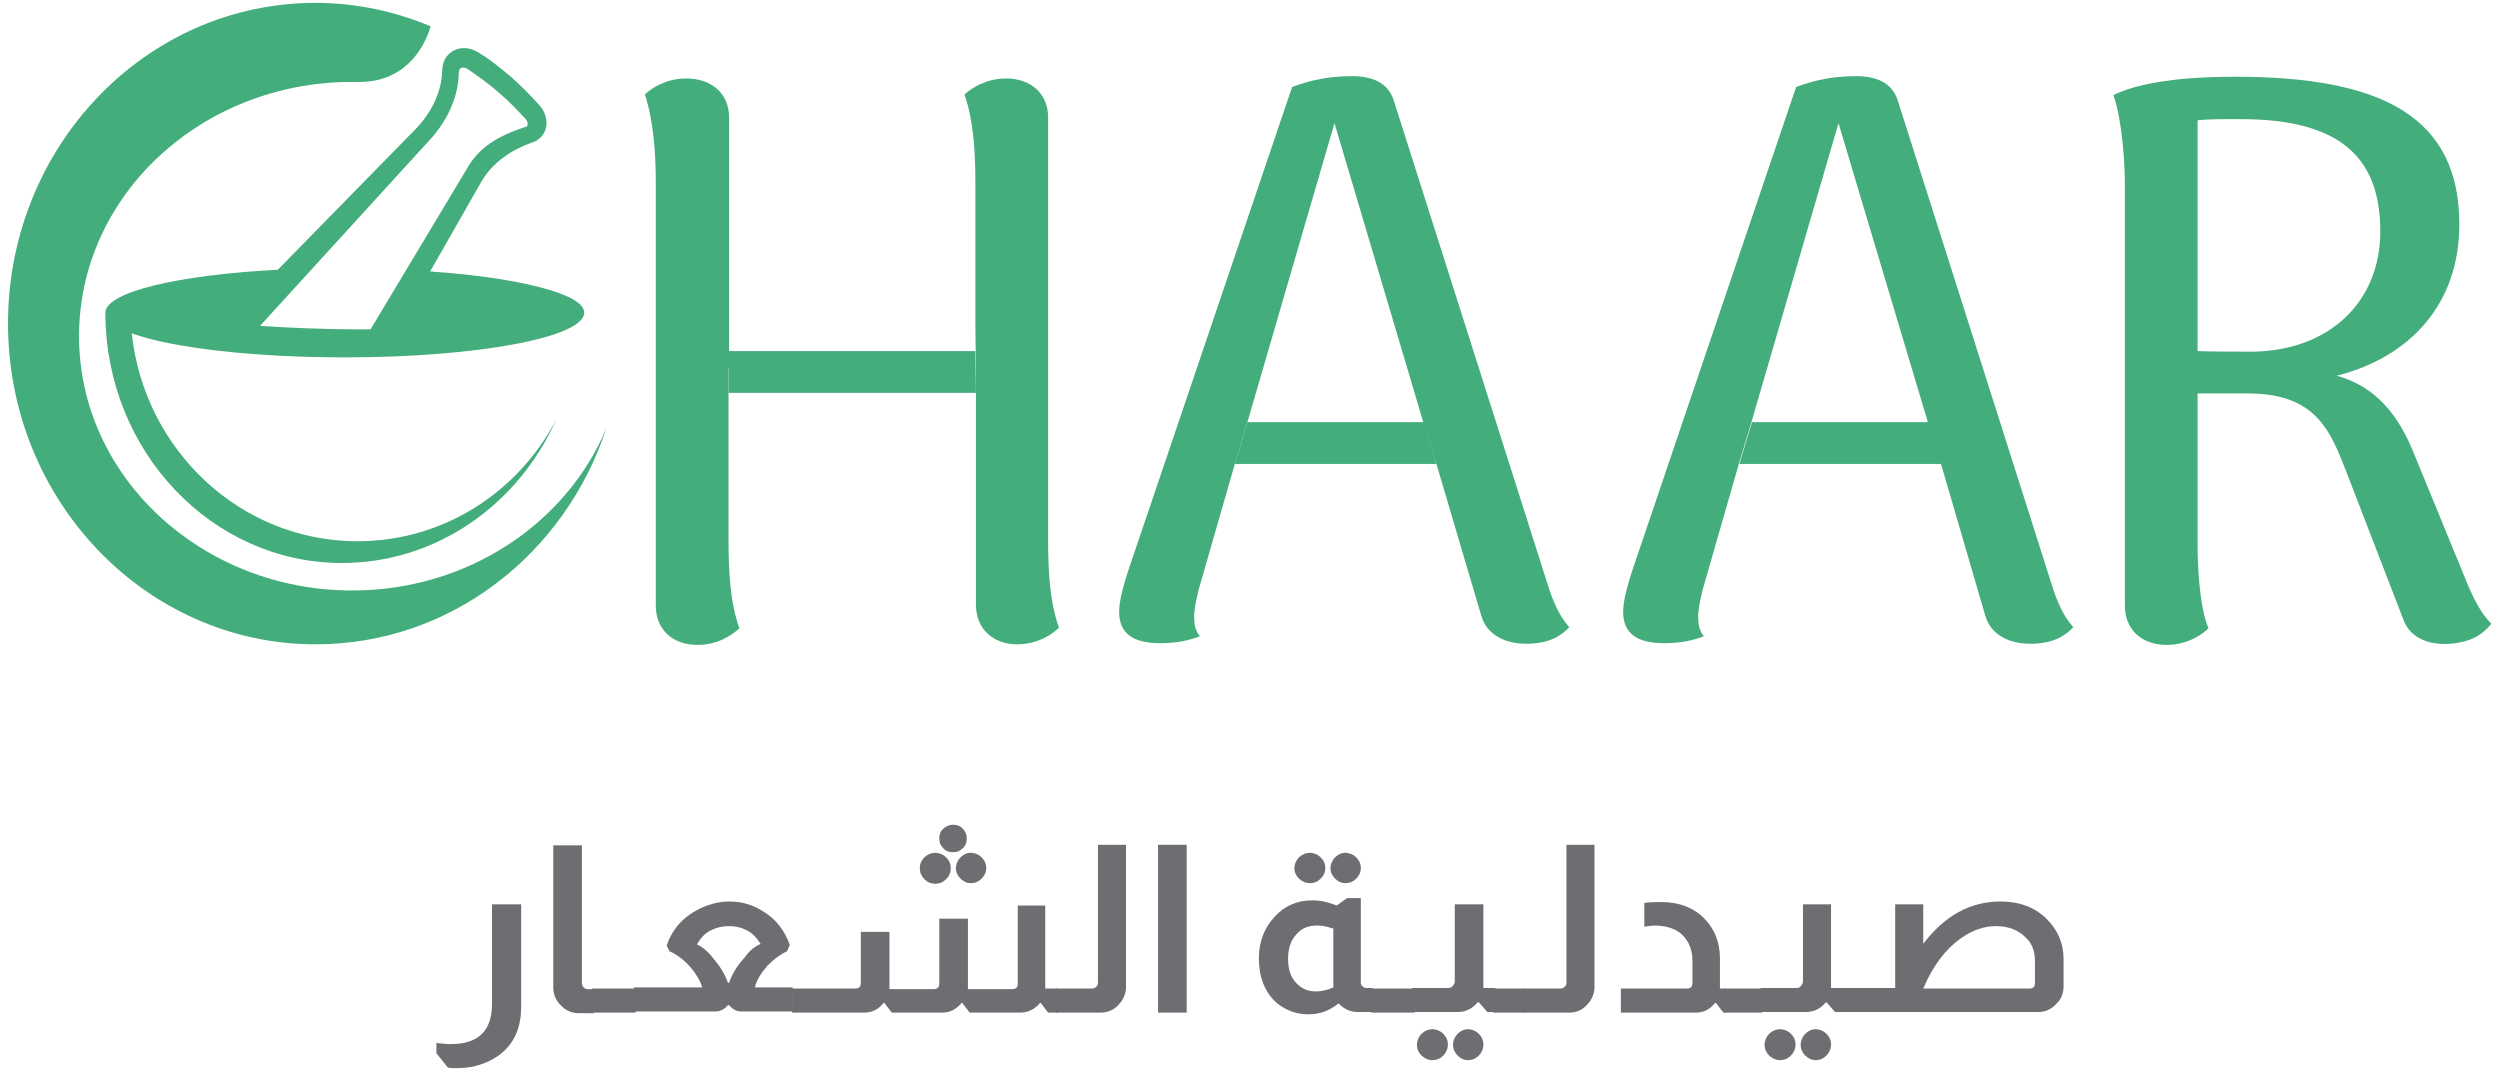
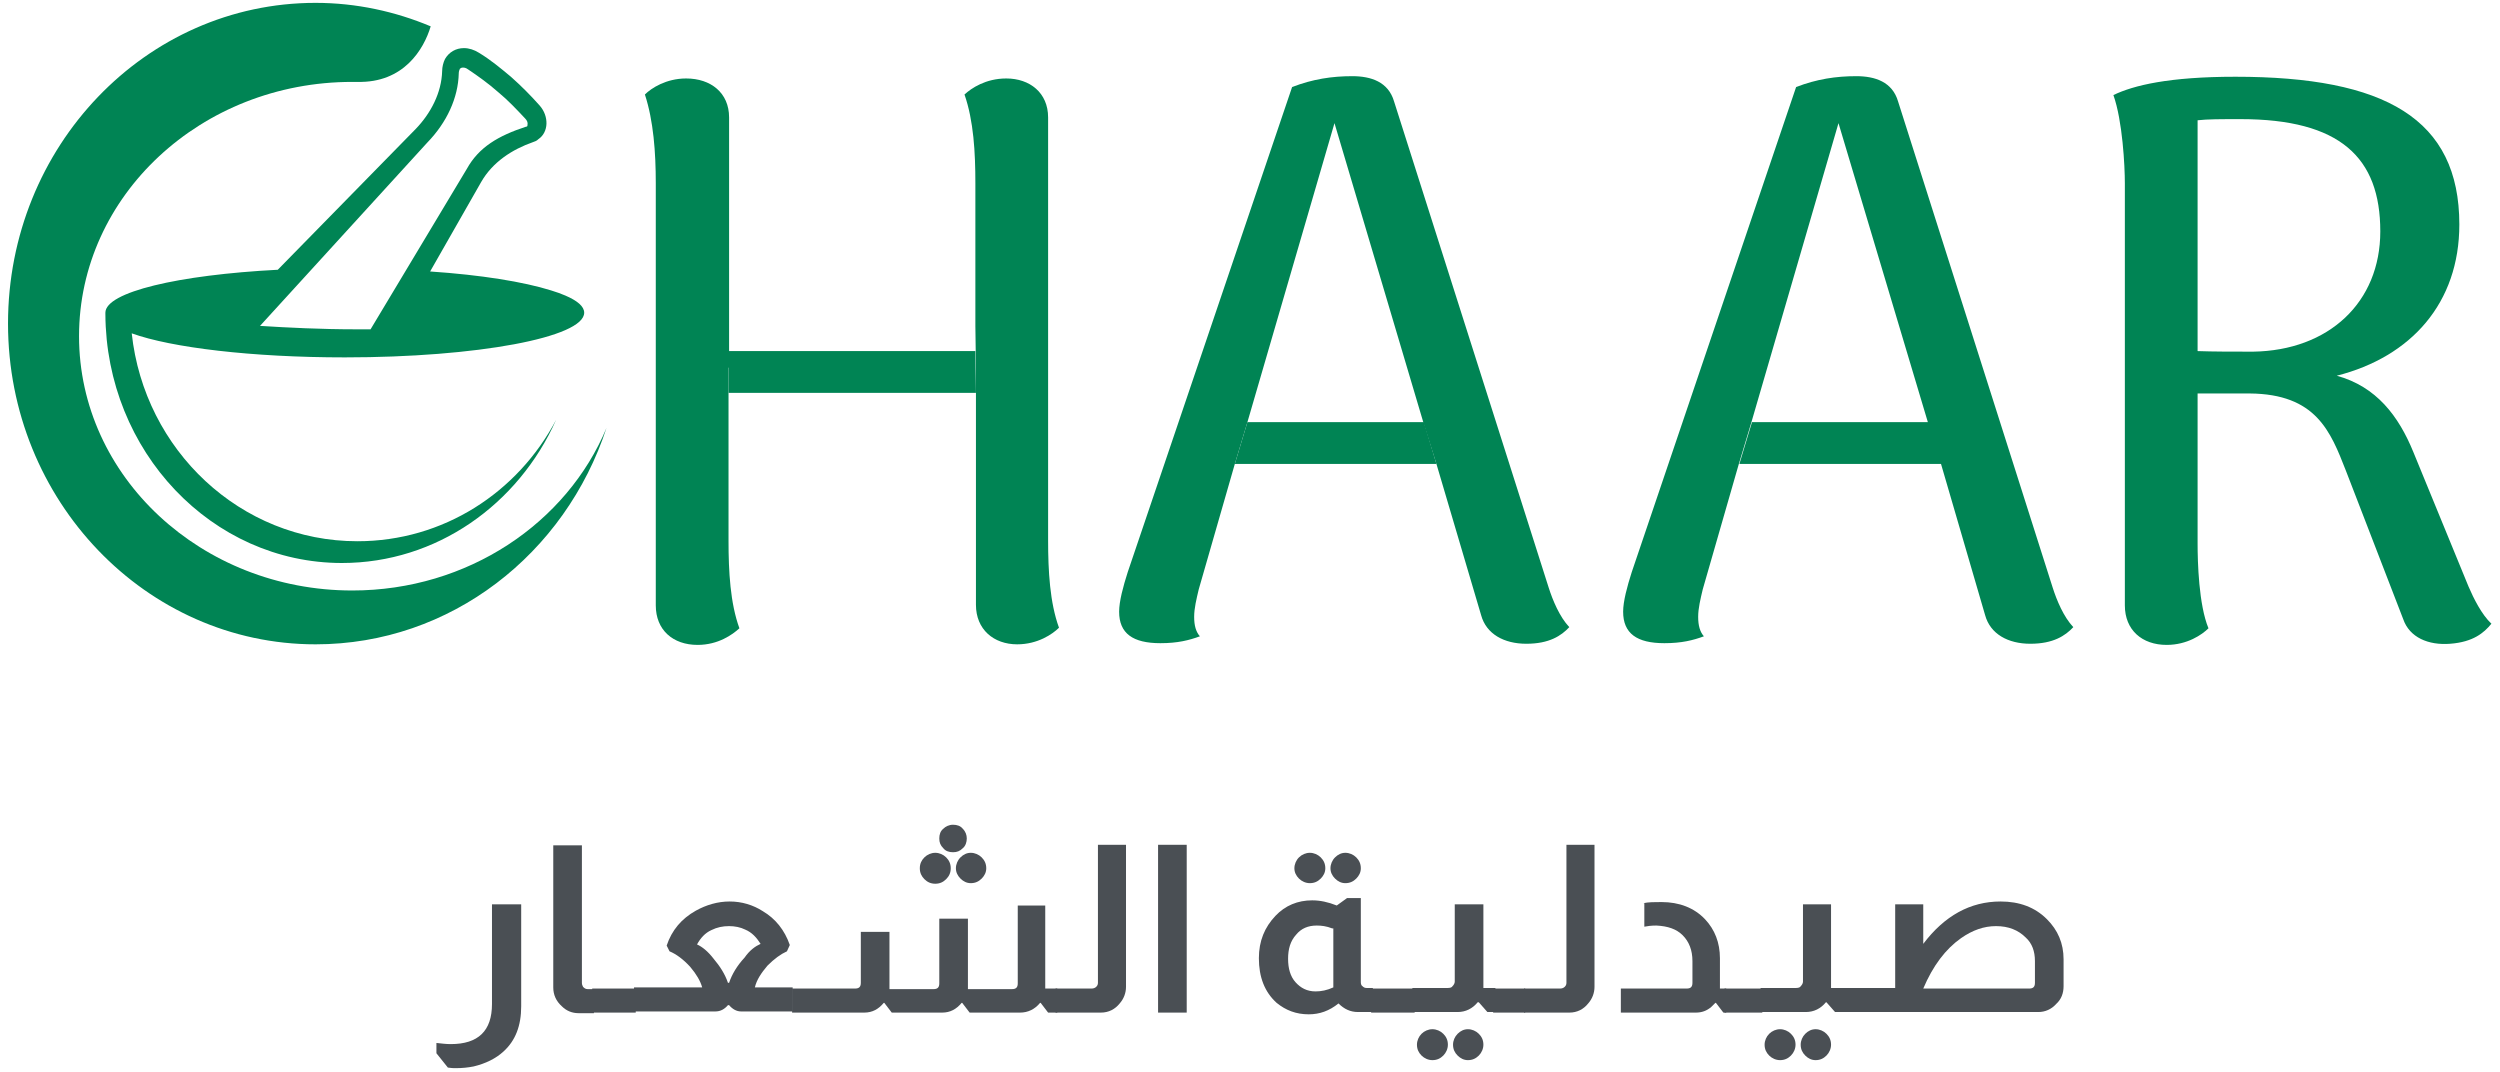
<svg xmlns="http://www.w3.org/2000/svg" version="1.1" id="Layer_1" x="0px" y="0px" viewBox="0 0 436.5 187.1" style="enable-background:new 0 0 436.5 187.1;" xml:space="preserve">
  <style type="text/css">
- 	.st0{fill:#44AD7C;}
- 	.st1{fill:#6D6E71;}
+ 	.st0{fill:#008454;}
+ 	.st1{fill:#4A4F54;}
</style>
  <g>
    <g>
      <path class="st0" d="M170.3,56.9V32c0-5.4-0.3-10.9-1.9-15.5c1.2-1.1,3.7-2.8,7.3-2.8c4.1,0,7.3,2.5,7.3,6.8v73.8    c0,5.4,0.3,10.9,1.9,15.3c-1.1,1.1-3.7,2.9-7.3,2.9c-4.1,0-7.2-2.6-7.2-6.9V64.2L170.3,56.9z" />
      <path class="st0" d="M127.2,64.2v30.2c0,5.4,0.3,10.9,1.9,15.3c-1.2,1.1-3.7,2.9-7.3,2.9c-4.3,0-7.3-2.6-7.3-6.9V32    c0-5.4-0.4-10.9-1.9-15.5c1.1-1.1,3.7-2.8,7.2-2.8c4.3,0,7.5,2.5,7.5,6.8v36.3V64.2z" />
      <path class="st0" d="M248.5,73.7L233,21.5l-15.2,52.2l-2.2,7.3l-6.3,21.9c-0.4,1.7-0.8,3.3-0.8,4.8c0,1.5,0.3,2.6,1,3.4    c-1.9,0.7-3.9,1.2-6.9,1.2c-4.8,0-7.2-1.7-7.2-5.5c0-1.8,0.7-4.4,1.5-6.9l28.7-84.7c3.6-1.4,7-1.9,10.5-1.9c3.3,0,6.3,1,7.3,4.4    l27,84.9c0.7,2.2,1.9,5.1,3.6,6.9c-1.4,1.5-3.5,2.9-7.5,2.9c-3.9,0-7-1.7-7.9-5L250.8,81L248.5,73.7z" />
      <path class="st0" d="M336.6,73.7l-15.6-52.2l-15.2,52.2l-2.2,7.3l-6.3,21.9c-0.4,1.7-0.8,3.3-0.8,4.8c0,1.5,0.3,2.6,1,3.4    c-1.9,0.7-3.9,1.2-6.9,1.2c-4.8,0-7.2-1.7-7.2-5.5c0-1.8,0.7-4.4,1.5-6.9l28.7-84.7c3.6-1.4,7-1.9,10.5-1.9c3.3,0,6.3,1,7.3,4.4    l27,84.9c0.7,2.2,1.9,5.1,3.6,6.9c-1.4,1.5-3.5,2.9-7.5,2.9c-3.9,0-7-1.7-7.9-5L338.9,81L336.6,73.7z M250.8,81h-35.2l2.2-7.3    h30.8L250.8,81z M338.9,81h-35.2l2.2-7.3h30.8L338.9,81z" />
      <g>
        <path class="st0" d="M61.5,103.1c-26.3,0-47.7-19.9-47.7-44.4c0-24.5,21.3-44.4,47.7-44.4c0.3,0,0.5,0,0.8,0c0,0,0.1,0,0.1,0     c8.1,0.2,11.6-5.7,12.8-9.7c-6.2-2.6-13-4.1-20.1-4.1c-29.7,0-53.7,25.1-53.7,56c0,30.9,24.1,56,53.7,56     c23.6,0,43.6-15.8,50.8-37.8C99,91.3,81.7,103.1,61.5,103.1z" />
      </g>
      <path class="st0" d="M431,102.4l-9.6-23.4c-2.6-6.4-6.5-11.5-13.4-13.4c13-3.3,21.4-12.7,21.4-26.4c0-18.5-13-25.8-39.1-25.8    c-11.6,0-17.8,1.5-21.3,3.2C370.6,21.1,371,29,371,32v73.7c0,4.3,3,6.9,7.3,6.9c3.6,0,6.2-1.8,7.3-2.9c-1.7-4.1-1.9-11.6-1.9-14.8    V68.7h9.1c11.6,0.1,14.1,6.6,16.8,13.5l10,25.9c1.1,3.2,4.4,4.6,8.2,4.3c4-0.3,5.9-1.9,7.2-3.5C433.3,107.3,431.9,104.5,431,102.4    z M393.4,61.4c-3.7,0-6.9,0-9.7-0.1V21c1.7-0.2,4.1-0.2,7.5-0.2c17.4,0,24.4,6.7,24.4,19.6C415.6,52.8,406.6,61.2,393.4,61.4z" />
      <polygon class="st0" points="127.2,61.3 170.3,61.3 170.4,68.6 127.2,68.6   " />
      <path class="st0" d="M102,54.6c0-1.1-1.2-2.1-3.3-3c-0.7-0.3-1.5-0.6-2.5-0.9c-4.8-1.5-12.2-2.7-21.1-3.3L84,31.8    c2-3.5,5.4-5.7,9.1-7c0.3-0.1,0.6-0.2,0.9-0.5c1.8-1.2,1.9-4,0.2-5.9c-1.6-1.8-3.2-3.4-5-5c-1.8-1.5-3.6-3-5.6-4.2    c-0.8-0.5-1.7-0.8-2.6-0.8c-1.4,0-2.6,0.7-3.3,1.9c-0.3,0.6-0.5,1.4-0.5,2.1c-0.1,3.8-2,7.4-4.6,10.1L48.5,47.1    c-17.4,0.9-30.1,3.9-30.1,7.5c0,0.1,0,0.2,0,0.2c0.1,24,18.6,43.5,41.3,43.5c16.5,0,30.8-10.2,37.4-25    C90.4,86,77.4,94.5,62.4,94.5C42,94.5,25.2,78.6,23,58.2c6.9,2.5,21,4.2,37.2,4.2C83.3,62.4,102,58.9,102,54.6z M74.6,24.9    c3.4-3.5,5.4-7.8,5.5-12.1c0-0.3,0.1-0.6,0.2-0.8c0.1-0.1,0.3-0.2,0.5-0.2c0.2,0,0.5,0,0.9,0.3c1.8,1.2,3.6,2.5,5.3,4    c1.7,1.4,3.2,3,4.7,4.6c0.3,0.3,0.5,0.7,0.4,1.1c0,0.1,0,0.2-0.1,0.3c0,0-0.1,0-0.1,0c-4.9,1.6-8.3,3.6-10.4,7.4l-16.8,28    c-0.8,0-1.6,0-2.4,0c-6.3,0-12.1-0.3-16.9-0.6L74.6,24.9z" />
    </g>
    <g>
      <g>
        <path class="st1" d="M91,157.9v17.8c0,3.4-1,6-3.1,7.9c-1.3,1.2-3.1,2.1-5.2,2.6c-1,0.2-2,0.3-3.1,0.3c-0.4,0-0.8,0-1.4-0.1     l-2-2.5v-1.8c0.9,0.1,1.7,0.2,2.5,0.2c4.8,0,7.2-2.3,7.2-7v-17.4H91z" />
        <path class="st1" d="M101.6,147.5v24.1c0,0.3,0.1,0.5,0.2,0.7c0.2,0.2,0.4,0.4,0.8,0.4h1.1v4.2h-2.7c-1.1,0-2.1-0.4-2.9-1.2     c-1-0.9-1.5-2-1.5-3.3v-24.8H101.6z" />
        <path class="st1" d="M111,172.6v4.2h-7.6v-4.2H111z" />
        <path class="st1" d="M116.4,165.1c0.9-2.7,2.6-4.7,5.1-6.1c1.8-1,3.8-1.6,5.9-1.6c2.1,0,4.1,0.6,5.8,1.7c2.2,1.3,3.8,3.3,4.7,5.9     l-0.5,1.1c-1.1,0.5-2.2,1.3-3.4,2.5c-1.1,1.3-1.9,2.5-2.2,3.8h6.6v4.2h-9c-0.8,0-1.5-0.4-2.1-1.1h-0.2c-0.6,0.7-1.3,1.1-2.2,1.1     h-14.2v-4.2h11.9c-0.3-1.1-1-2.3-2.1-3.6c-1.2-1.3-2.4-2.2-3.6-2.7L116.4,165.1z M132.8,164.8c-0.7-1.1-1.5-2-2.7-2.5     c-0.8-0.4-1.8-0.6-2.8-0.6c-1.1,0-2.1,0.2-3.1,0.7c-1.1,0.5-1.9,1.4-2.5,2.5c0.9,0.4,1.9,1.2,2.9,2.5c1.1,1.3,2,2.7,2.5,4.2h0.2     c0.5-1.5,1.4-3,2.7-4.4C130.9,165.9,131.9,165.2,132.8,164.8z" />
        <path class="st1" d="M182.5,157.9v13.4v1.3h2.1v4.2H183l-1.3-1.7h-0.1c-0.9,1.1-2.1,1.7-3.5,1.7h-8.8l-1.3-1.7h-0.1     c-0.9,1.1-2,1.7-3.4,1.7h-8.8l-1.3-1.7h-0.1c-0.9,1.1-2,1.7-3.4,1.7h-12.6v-4.2h11c0.7,0,1-0.3,1-1v-8.9h5v8.7c0,0.6,0,1,0,1.3     h7.7c0.7,0,1-0.3,1-1v-11.3h5v10.9c0,0.2,0,0.4,0,0.7c0,0.3,0,0.5,0,0.7h7.7c0.7,0,1-0.3,1-1v-13.6H182.5z M163.3,148.9     c0.7,0,1.4,0.3,1.9,0.8c0.5,0.5,0.8,1.1,0.8,1.9s-0.3,1.4-0.8,1.9c-0.5,0.5-1.1,0.8-1.9,0.8s-1.4-0.3-1.9-0.8     c-0.5-0.5-0.8-1.1-0.8-1.9s0.3-1.4,0.8-1.9S162.6,148.9,163.3,148.9z M166.4,144c0.7,0,1.3,0.2,1.7,0.7c0.5,0.5,0.7,1.1,0.7,1.7     s-0.2,1.3-0.7,1.7c-0.5,0.5-1,0.7-1.7,0.7s-1.3-0.2-1.7-0.7c-0.5-0.5-0.7-1-0.7-1.7s0.2-1.3,0.7-1.7     C165.1,144.3,165.7,144,166.4,144z M169.5,148.9c0.7,0,1.4,0.3,1.9,0.8s0.8,1.1,0.8,1.9c0,0.7-0.3,1.3-0.8,1.8     c-0.5,0.5-1.1,0.8-1.9,0.8c-0.7,0-1.3-0.3-1.8-0.8c-0.5-0.5-0.8-1.1-0.8-1.8c0-0.7,0.3-1.4,0.8-1.9S168.8,148.9,169.5,148.9z" />
        <path class="st1" d="M196.6,147.5v24.8c0,1.1-0.4,2.1-1.1,2.9c-0.8,1-1.9,1.6-3.3,1.6h-7.9v-4.2h6.3c0.3,0,0.6-0.1,0.8-0.3     c0.2-0.2,0.3-0.4,0.3-0.7v-24.1H196.6z" />
        <path class="st1" d="M207.2,147.5v29.3h-5v-29.3H207.2z" />
        <path class="st1" d="M237.6,156.8v14.7c0,0.3,0.1,0.6,0.3,0.7c0.2,0.2,0.4,0.3,0.7,0.3h1.1v4.2h-2.6c-1.3,0-2.4-0.5-3.4-1.5     c-1.6,1.3-3.3,1.9-5.2,1.9c-2.2,0-4-0.7-5.6-2c-2.1-1.9-3.1-4.5-3.1-7.8c0-3,1-5.4,2.9-7.4c1.7-1.8,3.9-2.7,6.4-2.7     c1.4,0,2.8,0.3,4.3,0.9l1.8-1.3H237.6z M232.6,162.1c-1-0.4-1.9-0.5-2.7-0.5c-1.5,0-2.7,0.5-3.6,1.6c-1,1.1-1.4,2.5-1.4,4.2     s0.4,3.1,1.3,4.1c0.9,1,2,1.6,3.5,1.6c1,0,2-0.2,3.1-0.7V162.1z M228.7,148.9c0.7,0,1.4,0.3,1.9,0.8s0.8,1.1,0.8,1.9     c0,0.7-0.3,1.3-0.8,1.8c-0.5,0.5-1.1,0.8-1.9,0.8c-0.7,0-1.4-0.3-1.9-0.8c-0.5-0.5-0.8-1.1-0.8-1.8c0-0.7,0.3-1.4,0.8-1.9     S228,148.9,228.7,148.9z M234.9,148.9c0.7,0,1.4,0.3,1.9,0.8c0.5,0.5,0.8,1.1,0.8,1.9c0,0.7-0.3,1.3-0.8,1.8     c-0.5,0.5-1.1,0.8-1.9,0.8c-0.7,0-1.3-0.3-1.8-0.8c-0.5-0.5-0.8-1.1-0.8-1.8c0-0.7,0.3-1.4,0.8-1.9     C233.6,149.2,234.2,148.9,234.9,148.9z" />
        <path class="st1" d="M247,172.6v4.2h-7.6v-4.2H247z" />
        <path class="st1" d="M259,157.9v14v0.6h2.1v4.2h-1.4l-1.5-1.7H258c-0.9,1.1-2.1,1.7-3.5,1.7h-7.9v-4.2h6.2c0.4,0,0.7-0.1,0.8-0.3     c0.2-0.2,0.4-0.5,0.4-0.8v-13.5H259z M250.1,179.7c0.7,0,1.4,0.3,1.9,0.8c0.5,0.5,0.8,1.1,0.8,1.9c0,0.7-0.3,1.4-0.8,1.9     c-0.5,0.5-1.1,0.8-1.9,0.8c-0.7,0-1.4-0.3-1.9-0.8c-0.5-0.5-0.8-1.1-0.8-1.9c0-0.7,0.3-1.4,0.8-1.9S249.4,179.7,250.1,179.7z      M256.3,179.7c0.7,0,1.4,0.3,1.9,0.8c0.5,0.5,0.8,1.1,0.8,1.9c0,0.7-0.3,1.4-0.8,1.9c-0.5,0.5-1.1,0.8-1.9,0.8     c-0.7,0-1.3-0.3-1.8-0.8c-0.5-0.5-0.8-1.1-0.8-1.9c0-0.7,0.3-1.4,0.8-1.9C255,180,255.6,179.7,256.3,179.7z" />
        <path class="st1" d="M266.3,172.6v4.2h-5.6v-4.2H266.3z" />
        <path class="st1" d="M278.4,147.5v24.8c0,1.1-0.4,2.1-1.1,2.9c-0.8,1-1.9,1.6-3.3,1.6h-7.9v-4.2h6.3c0.3,0,0.6-0.1,0.8-0.3     c0.2-0.2,0.3-0.4,0.3-0.7v-24.1H278.4z" />
        <path class="st1" d="M286.9,157.7c0.9-0.2,2-0.2,3.2-0.2c3.1,0,5.7,1,7.6,3c1.7,1.8,2.6,4.1,2.6,6.8v3.9c0,0.6,0,1.1,0,1.4h1.1     v4.2h-0.5l-1.3-1.7h-0.1c-0.2,0.2-0.5,0.5-0.7,0.7c-0.8,0.7-1.7,1-2.7,1h-13.1v-4.2h11.5c0.7,0,1-0.3,1-1v-3.8     c0-1.9-0.6-3.4-1.7-4.5c-1.1-1.1-2.6-1.6-4.6-1.7c-0.9,0-1.6,0.1-2.1,0.2V157.7z" />
        <path class="st1" d="M307.7,172.6v4.2h-6.6v-4.2H307.7z" />
        <path class="st1" d="M319.7,157.9v14v0.6h2.1v4.2h-1.4l-1.5-1.7h-0.1c-0.9,1.1-2.1,1.7-3.5,1.7h-7.9v-4.2h6.2     c0.4,0,0.7-0.1,0.8-0.3c0.2-0.2,0.4-0.5,0.4-0.8v-13.5H319.7z M310.8,179.7c0.7,0,1.4,0.3,1.9,0.8c0.5,0.5,0.8,1.1,0.8,1.9     c0,0.7-0.3,1.4-0.8,1.9c-0.5,0.5-1.1,0.8-1.9,0.8c-0.7,0-1.4-0.3-1.9-0.8c-0.5-0.5-0.8-1.1-0.8-1.9c0-0.7,0.3-1.4,0.8-1.9     C309.4,180,310.1,179.7,310.8,179.7z M317,179.7c0.7,0,1.4,0.3,1.9,0.8s0.8,1.1,0.8,1.9c0,0.7-0.3,1.4-0.8,1.9     c-0.5,0.5-1.1,0.8-1.9,0.8c-0.7,0-1.3-0.3-1.8-0.8c-0.5-0.5-0.8-1.1-0.8-1.9c0-0.7,0.3-1.4,0.8-1.9     C315.7,180,316.3,179.7,317,179.7z" />
        <path class="st1" d="M335.8,164.8c3.7-4.9,8.2-7.4,13.5-7.4c3.3,0,6,1,8.1,3.1c1.9,1.9,2.9,4.2,2.9,7v4.7c0,1.2-0.4,2.3-1.3,3.1     c-0.8,0.9-1.9,1.4-3.1,1.4h-34.4v-4.2h9.4v-14.6h4.9V164.8z M355.3,167.8c0-1.7-0.5-3.1-1.6-4.1c-1.3-1.3-3-2-5.2-2     c-2.1,0-4.1,0.7-6.1,2.1c-2.7,1.9-4.9,4.8-6.6,8.8h18.5c0.7,0,1-0.3,1-1V167.8z" />
      </g>
    </g>
  </g>
</svg>
